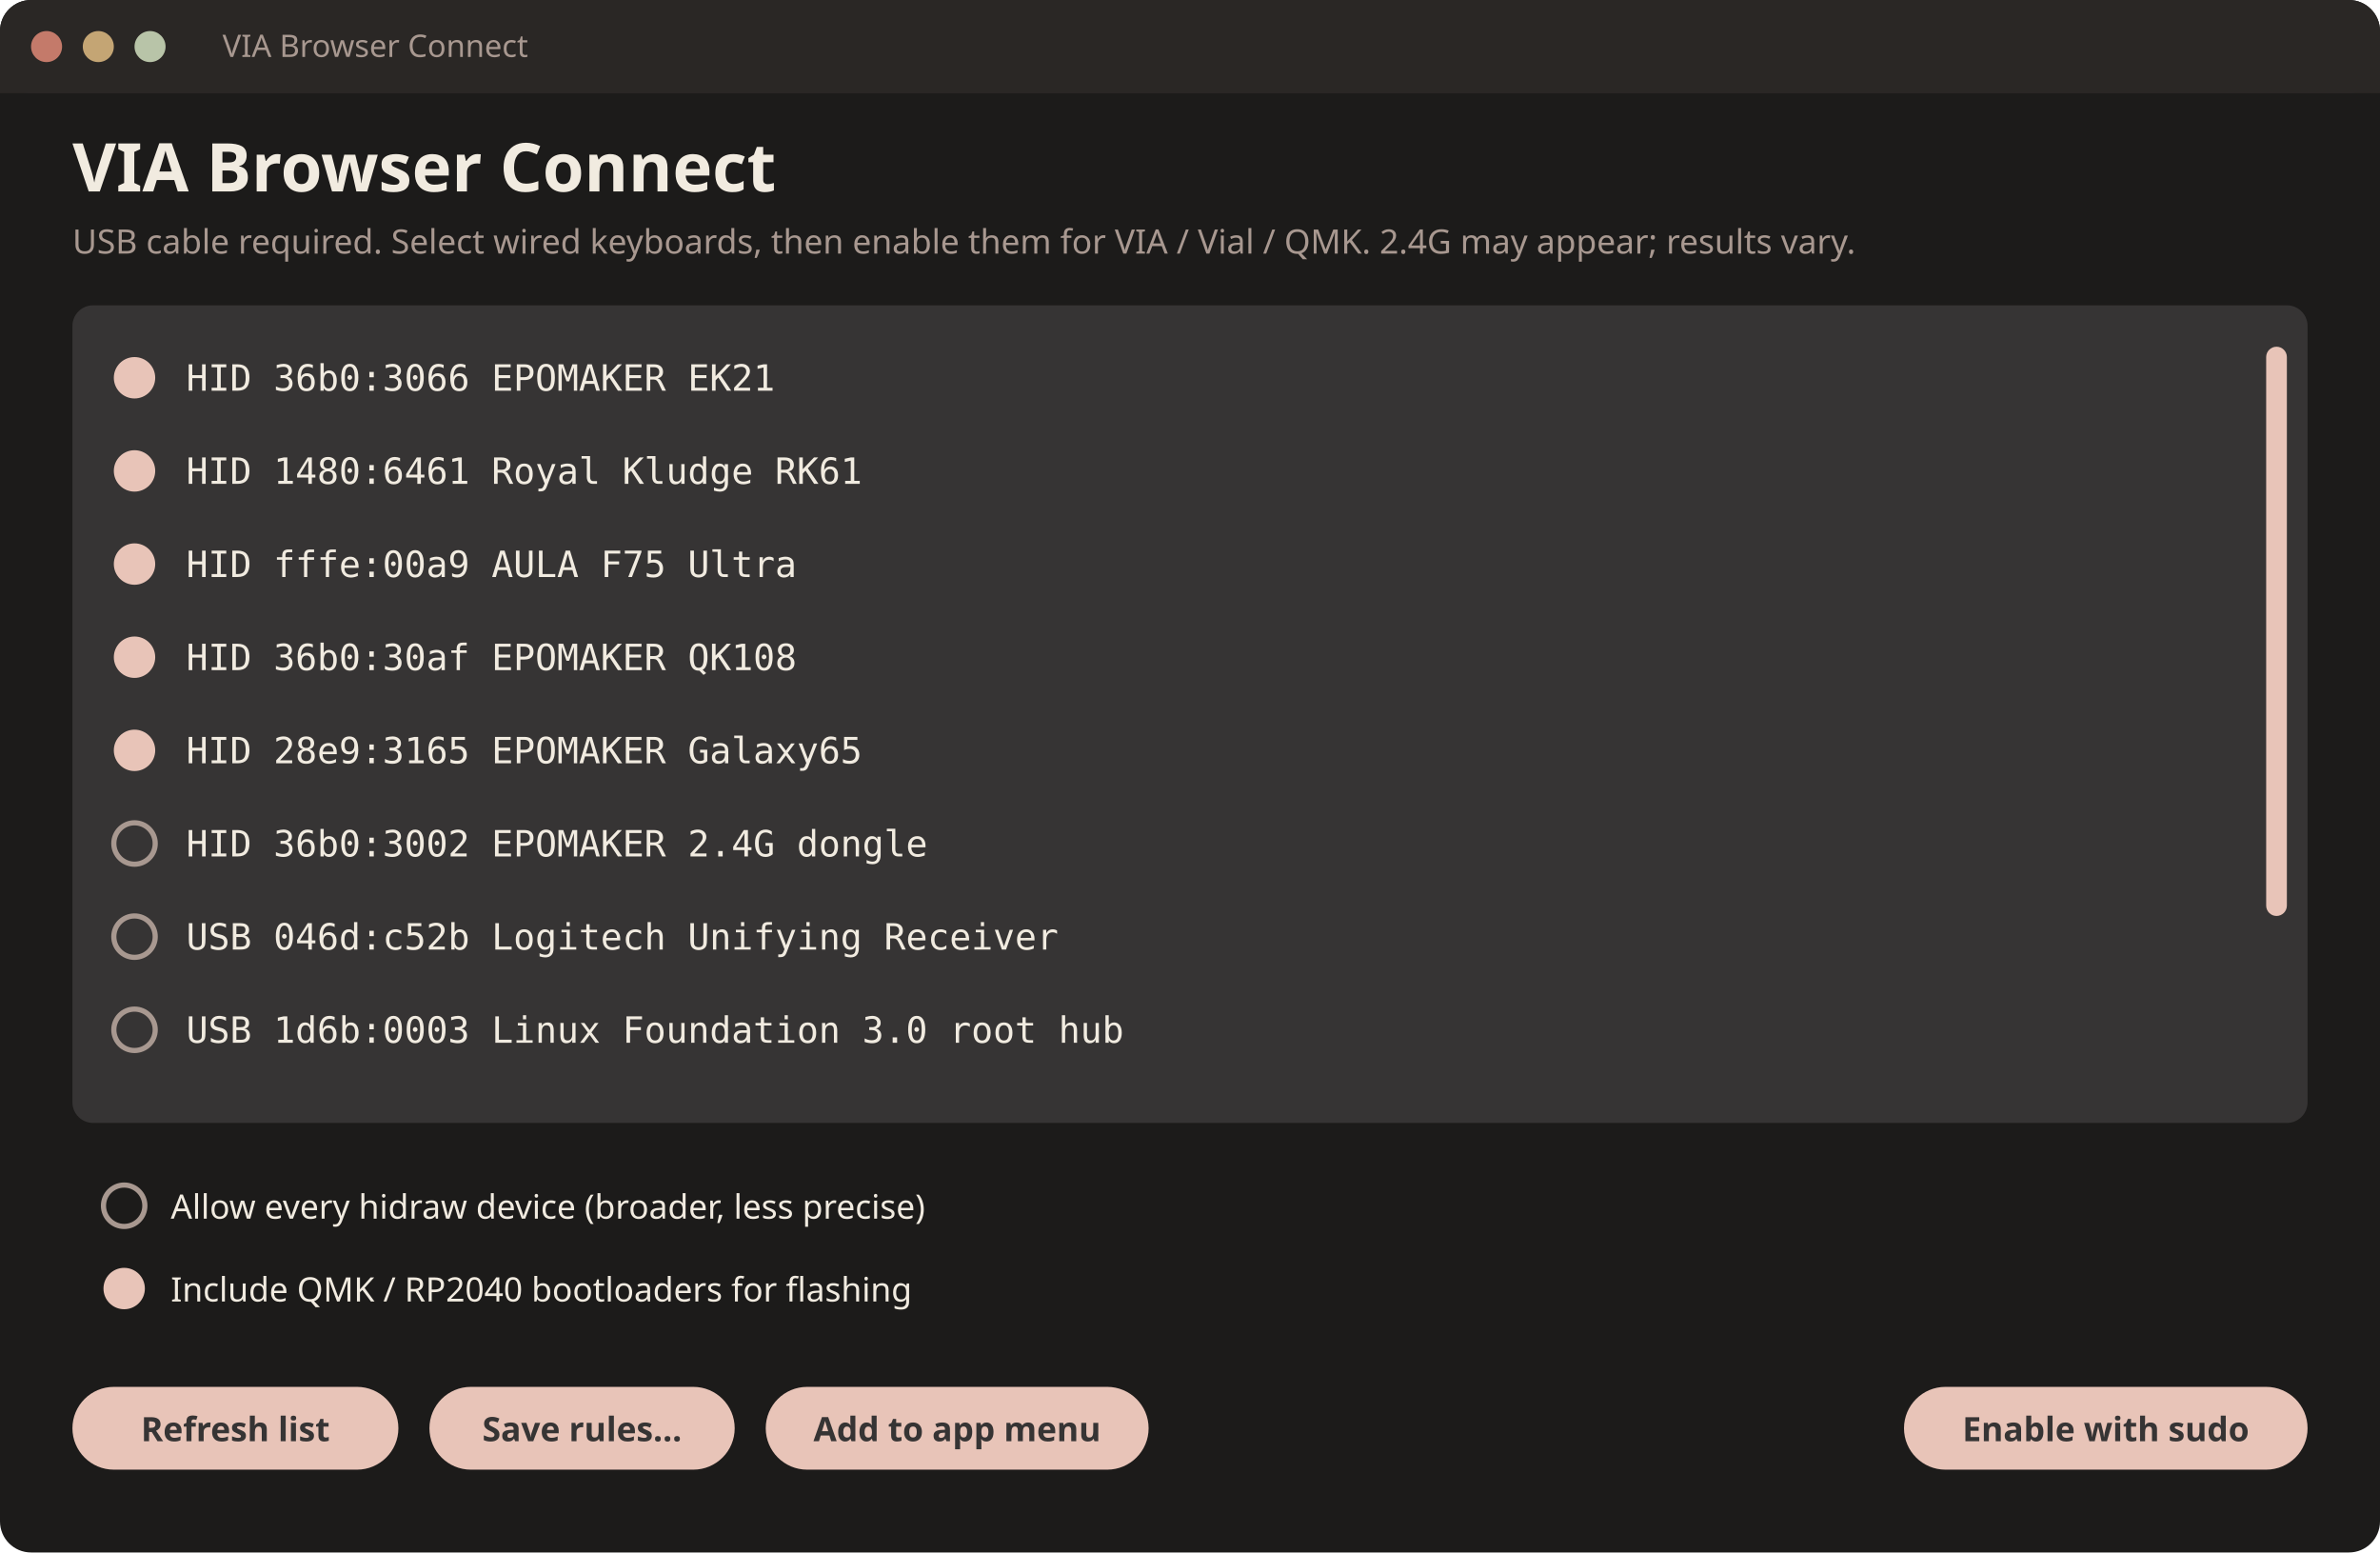
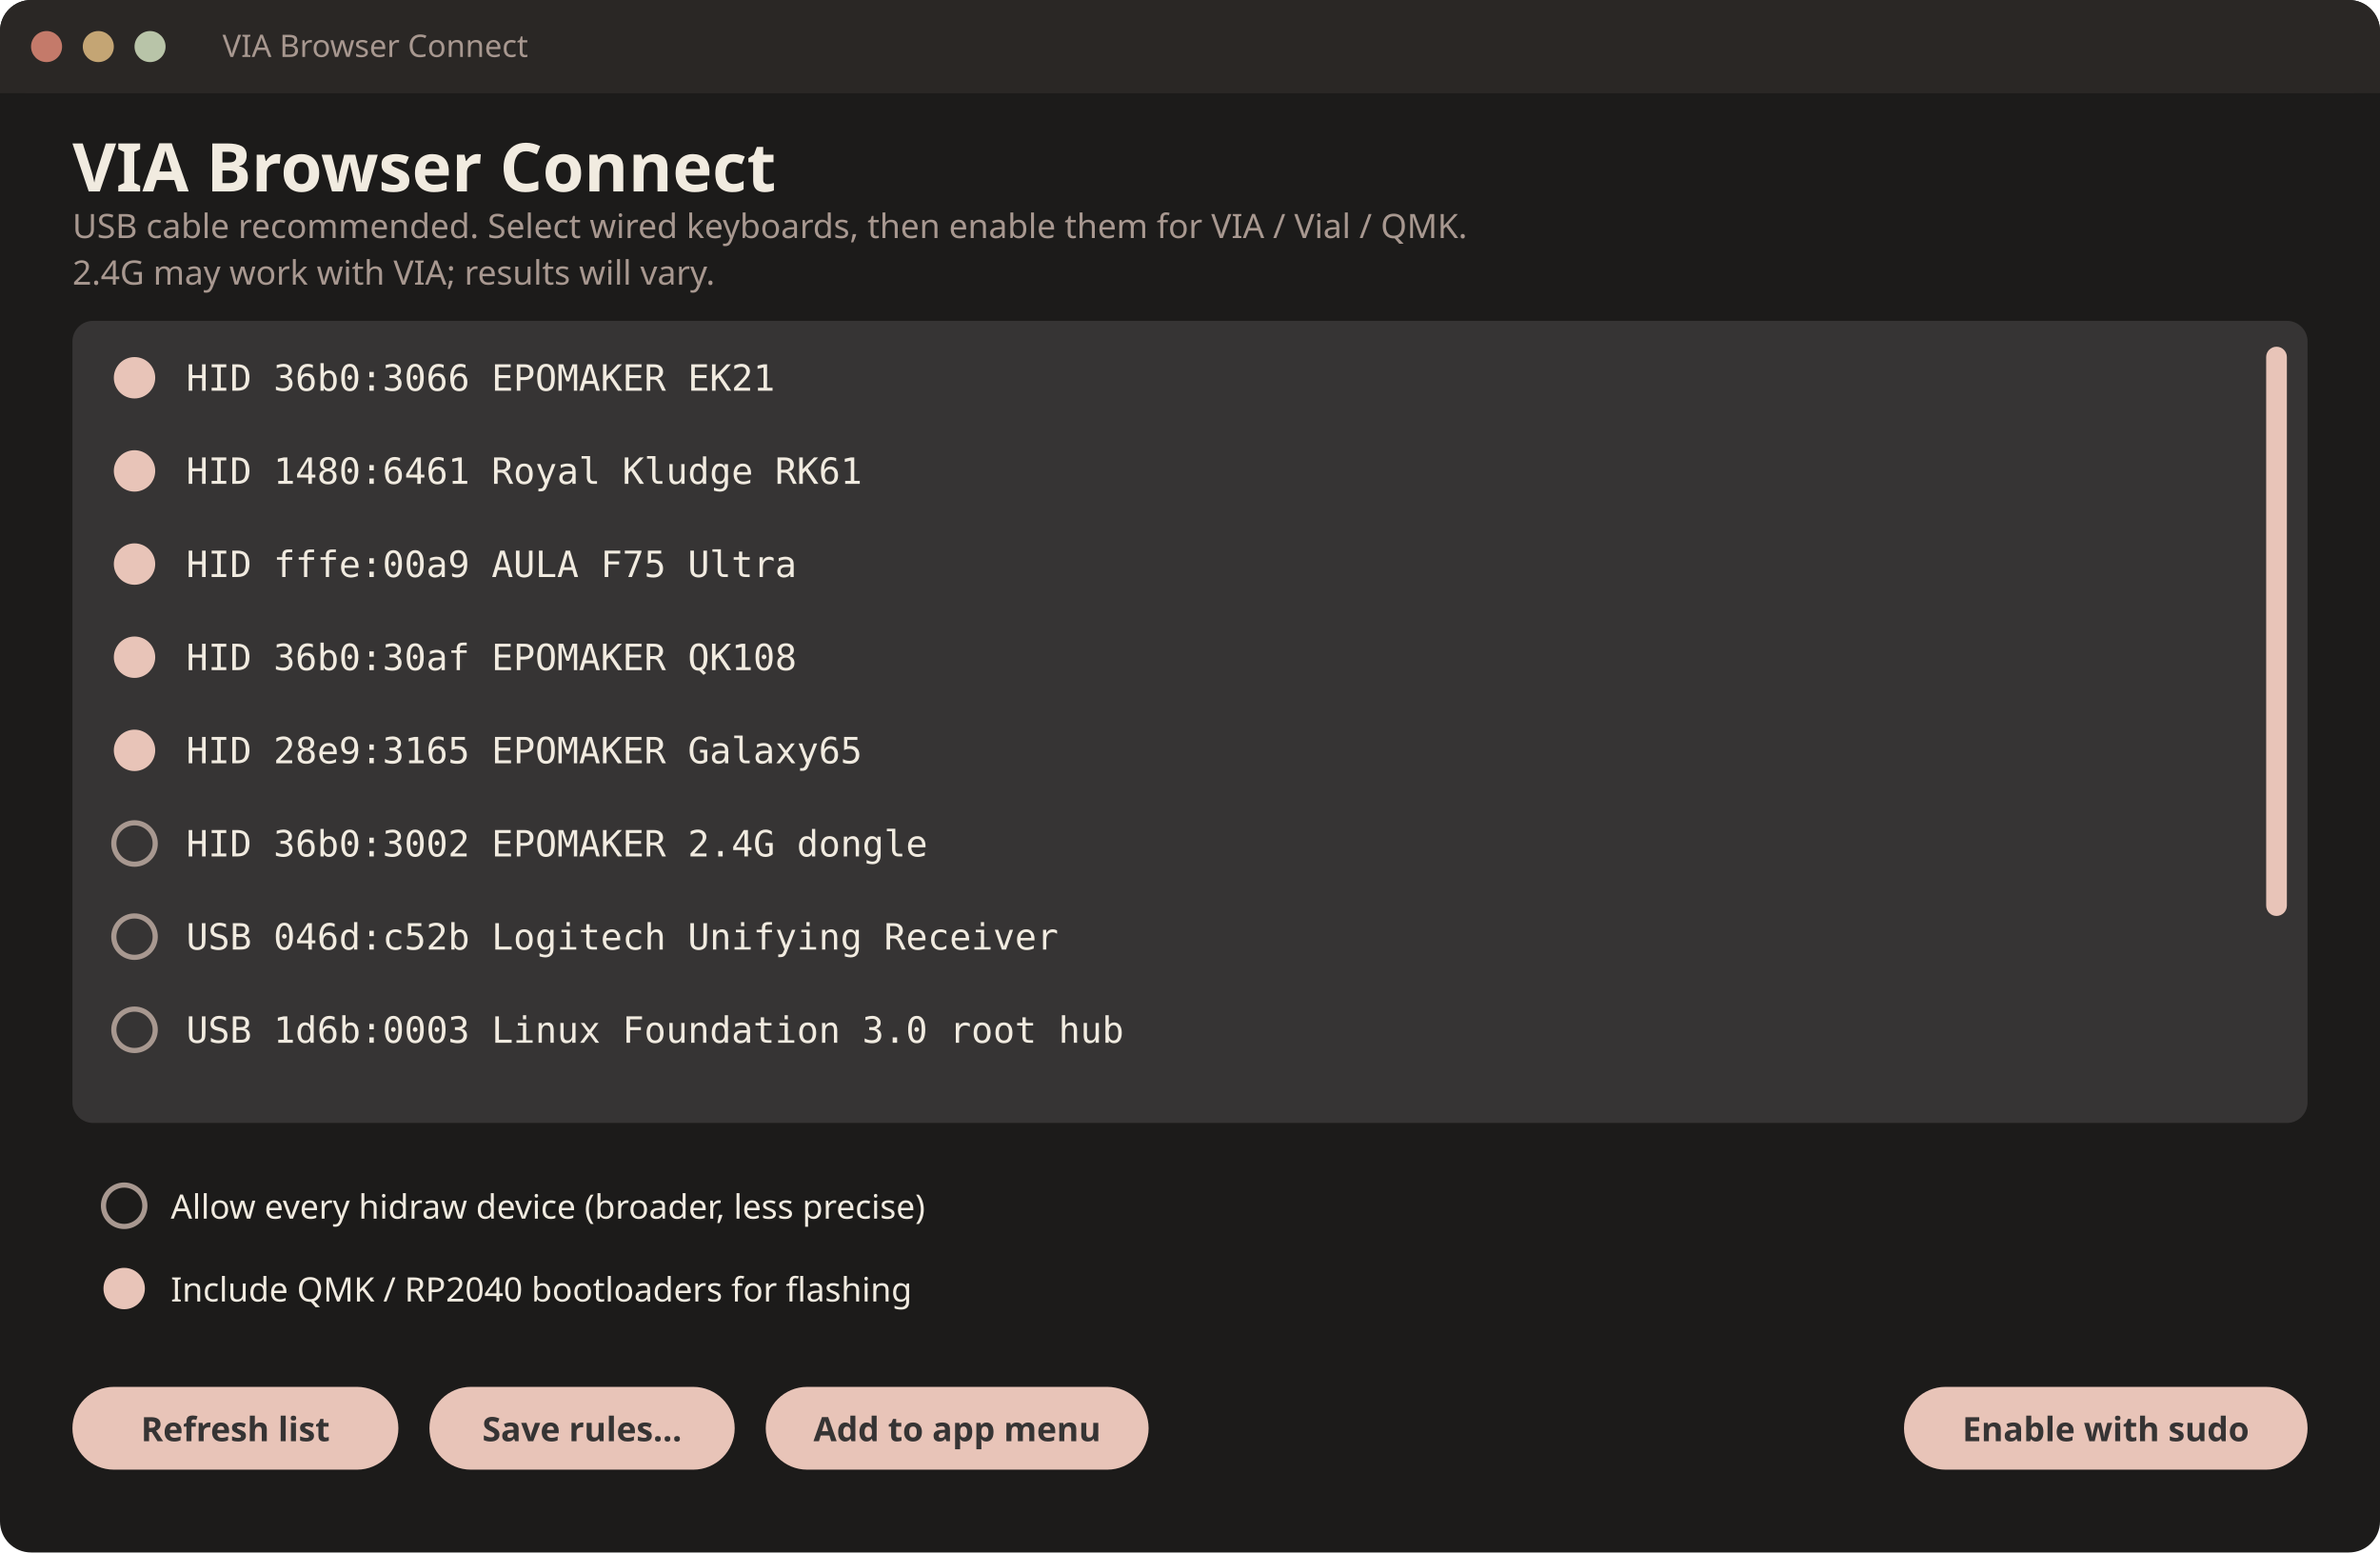
<svg xmlns="http://www.w3.org/2000/svg" viewBox="0 0 920 600" width="920" height="600">
  <rect width="920" height="600" rx="12" fill="#1c1b1a" />
  <rect x="0" y="0" width="920" height="36" rx="12" fill="#2a2725" />
  <rect x="0" y="24" width="920" height="12" fill="#2a2725" />
  <circle cx="18" cy="18" r="6" fill="#c47a6a" />
  <circle cx="38" cy="18" r="6" fill="#c4a574" />
  <circle cx="58" cy="18" r="6" fill="#b8c4a8" />
  <text x="86" y="22" fill="#a89890" font-family="Segoe UI, sans-serif" font-size="12">VIA Browser Connect</text>
  <text x="28" y="74" fill="#f1ebe0" font-family="Segoe UI, sans-serif" font-size="26" font-weight="700">VIA Browser Connect</text>
-   <text x="28" y="98" fill="#a89890" font-family="Segoe UI, sans-serif" font-size="13">USB cable required. Select wired keyboards, then enable them for VIA / Vial / QMK. 2.4G may appear; results vary.</text>
-   <rect x="28" y="118" width="864" height="316" rx="8" fill="#363434" />
+   <text x="28" y="92" fill="#a89890" font-family="Segoe UI, sans-serif" font-size="13">USB cable recommended. Select wired keyboards, then enable them for VIA / Vial / QMK.</text>
+   <text x="28" y="110" fill="#a89890" font-family="Segoe UI, sans-serif" font-size="13">2.4G may work with VIA; results will vary.</text>
+   <rect x="28" y="124" width="864" height="310" rx="8" fill="#363434" />
  <rect x="876" y="134" width="8" height="220" rx="4" fill="#e8c4b8" />
  <g font-family="IBM Plex Mono, ui-monospace, monospace" font-size="14" fill="#f1ebe0">
    <circle cx="52" cy="146" r="8" fill="#e8c4b8" />
    <text x="72" y="151">HID   36b0:3066   EPOMAKER EK21</text>
    <circle cx="52" cy="182" r="8" fill="#e8c4b8" />
    <text x="72" y="187">HID   1480:6461   Royal Kludge RK61</text>
    <circle cx="52" cy="218" r="8" fill="#e8c4b8" />
    <text x="72" y="223">HID   fffe:00a9   AULA F75 Ultra</text>
    <circle cx="52" cy="254" r="8" fill="#e8c4b8" />
    <text x="72" y="259">HID   36b0:30af   EPOMAKER QK108</text>
    <circle cx="52" cy="290" r="8" fill="#e8c4b8" />
    <text x="72" y="295">HID   28e9:3165   EPOMAKER Galaxy65</text>
    <circle cx="52" cy="326" r="8" fill="#363434" stroke="#a89890" stroke-width="2" />
    <text x="72" y="331">HID   36b0:3002   EPOMAKER 2.4G dongle</text>
    <circle cx="52" cy="362" r="8" fill="#363434" stroke="#a89890" stroke-width="2" />
    <text x="72" y="367">USB   046d:c52b   Logitech Unifying Receiver</text>
    <circle cx="52" cy="398" r="8" fill="#363434" stroke="#a89890" stroke-width="2" />
    <text x="72" y="403">USB   1d6b:0003   Linux Foundation 3.0 root hub</text>
  </g>
  <circle cx="48" cy="466" r="8" fill="#1c1b1a" stroke="#a89890" stroke-width="2" />
  <text x="66" y="471" fill="#f1ebe0" font-family="Segoe UI, sans-serif" font-size="13">Allow every hidraw device (broader, less precise)</text>
  <circle cx="48" cy="498" r="8" fill="#e8c4b8" />
  <text x="66" y="503" fill="#f1ebe0" font-family="Segoe UI, sans-serif" font-size="13">Include QMK / RP2040 bootloaders for flashing</text>
  <rect x="28" y="536" width="126" height="32" rx="16" fill="#e8c4b8" />
  <text x="91" y="557" text-anchor="middle" fill="#363434" font-family="Segoe UI, sans-serif" font-size="13" font-weight="600">Refresh list</text>
  <rect x="166" y="536" width="118" height="32" rx="16" fill="#e8c4b8" />
  <text x="225" y="557" text-anchor="middle" fill="#363434" font-family="Segoe UI, sans-serif" font-size="13" font-weight="600">Save rules…</text>
  <rect x="296" y="536" width="148" height="32" rx="16" fill="#e8c4b8" />
  <text x="370" y="557" text-anchor="middle" fill="#363434" font-family="Segoe UI, sans-serif" font-size="13" font-weight="600">Add to app menu</text>
  <rect x="736" y="536" width="156" height="32" rx="16" fill="#e8c4b8" />
  <text x="814" y="557" text-anchor="middle" fill="#363434" font-family="Segoe UI, sans-serif" font-size="13" font-weight="600">Enable with sudo</text>
</svg>
